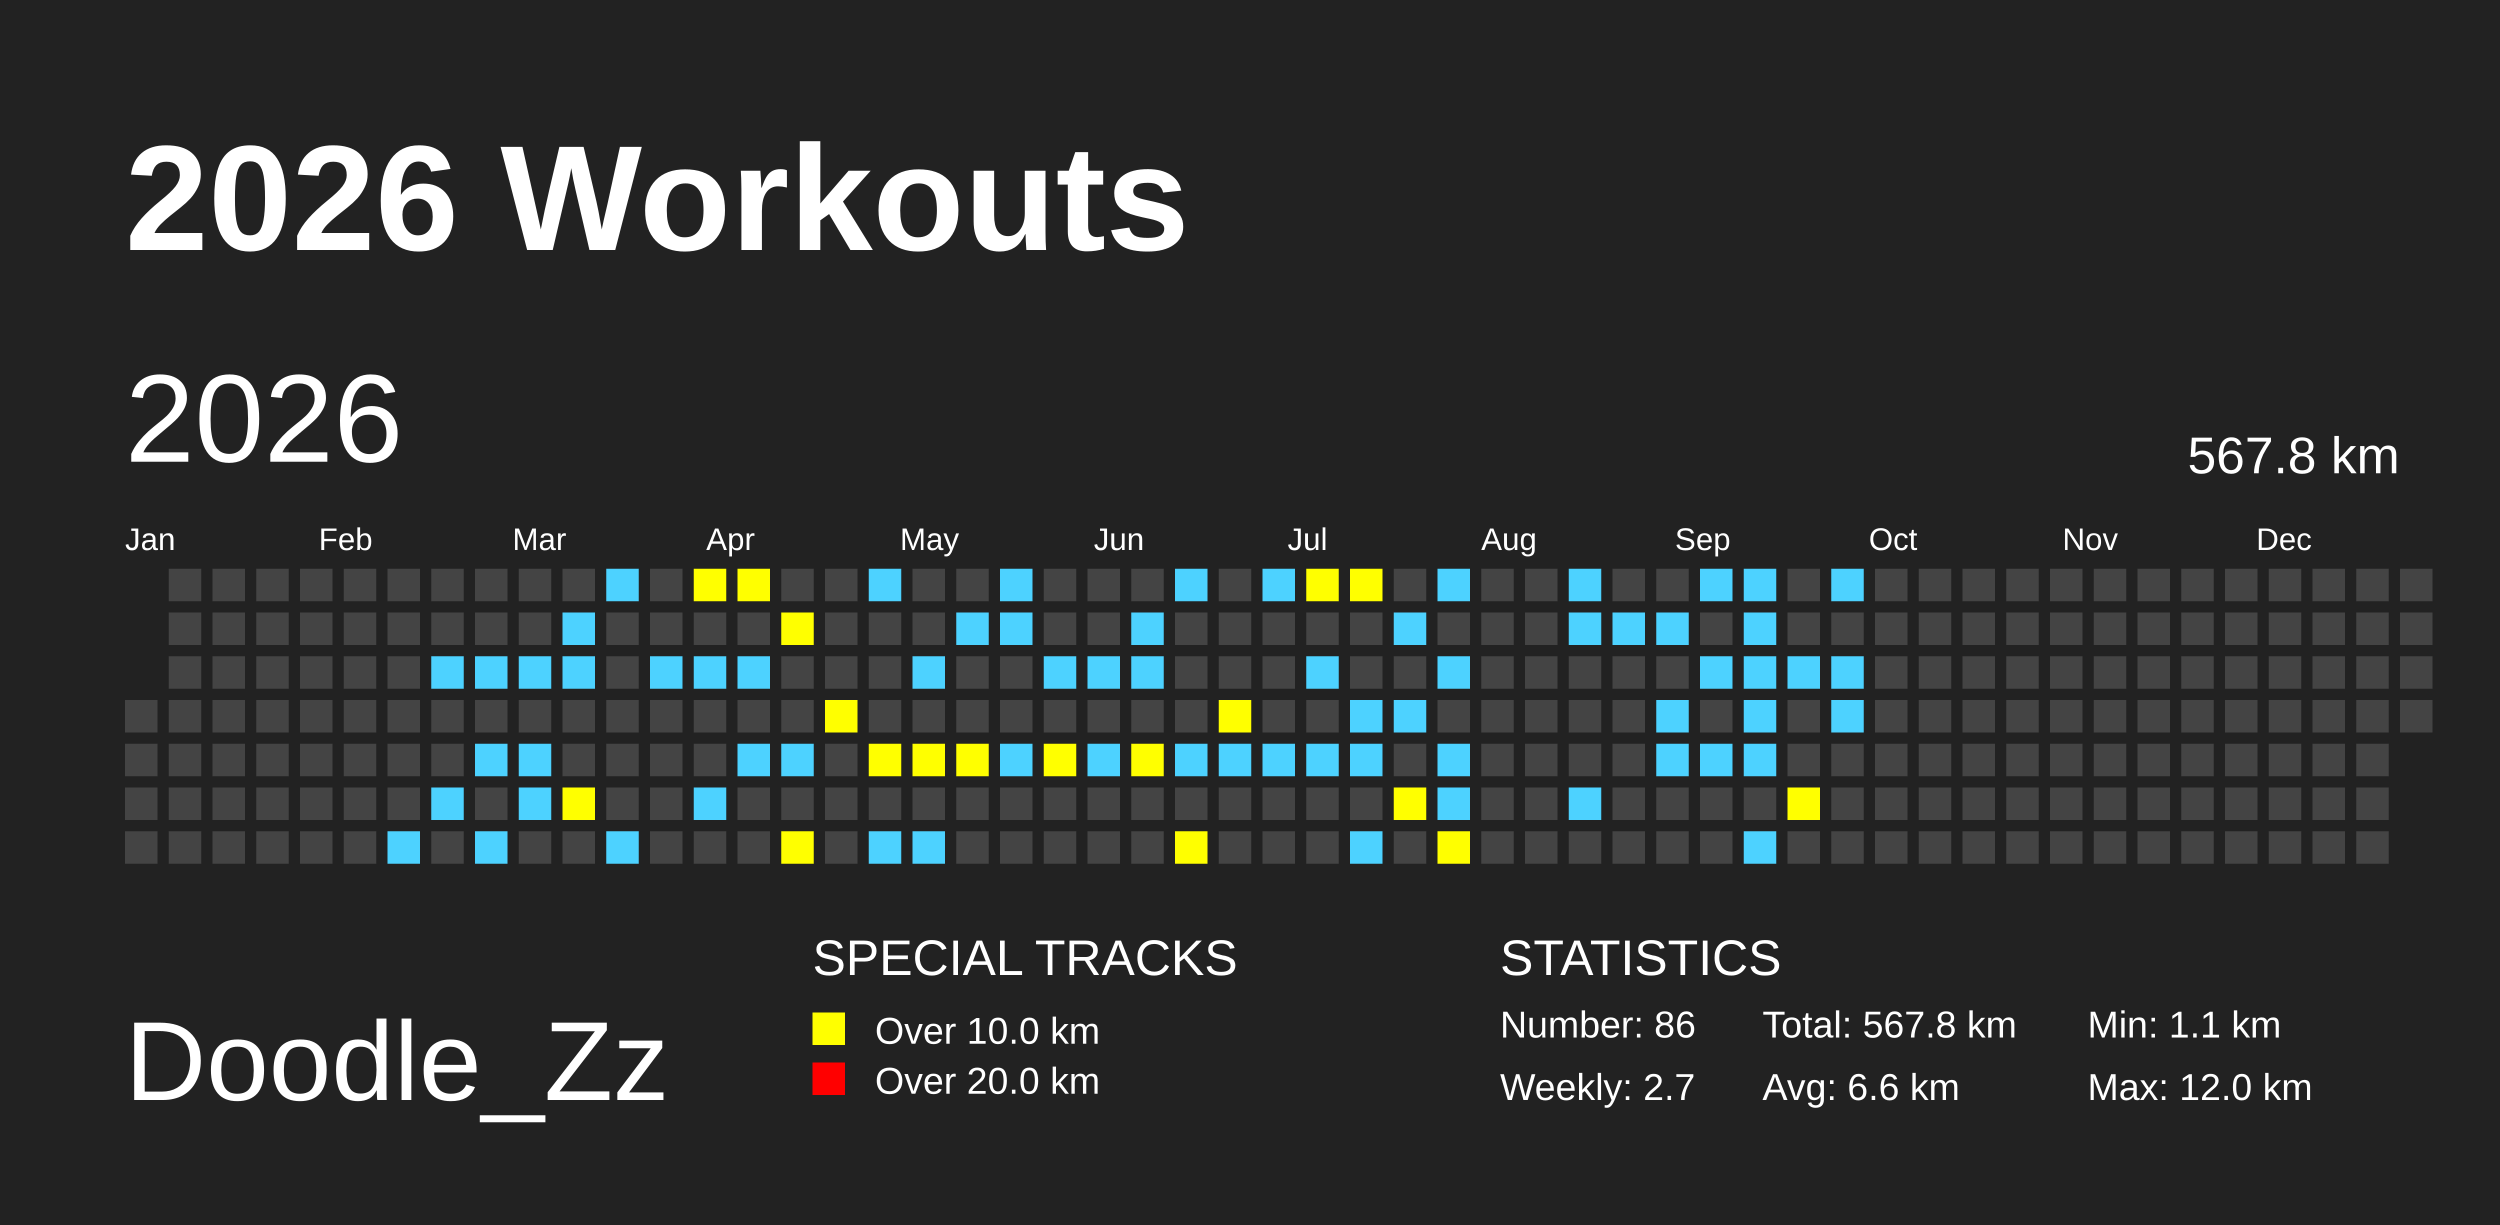
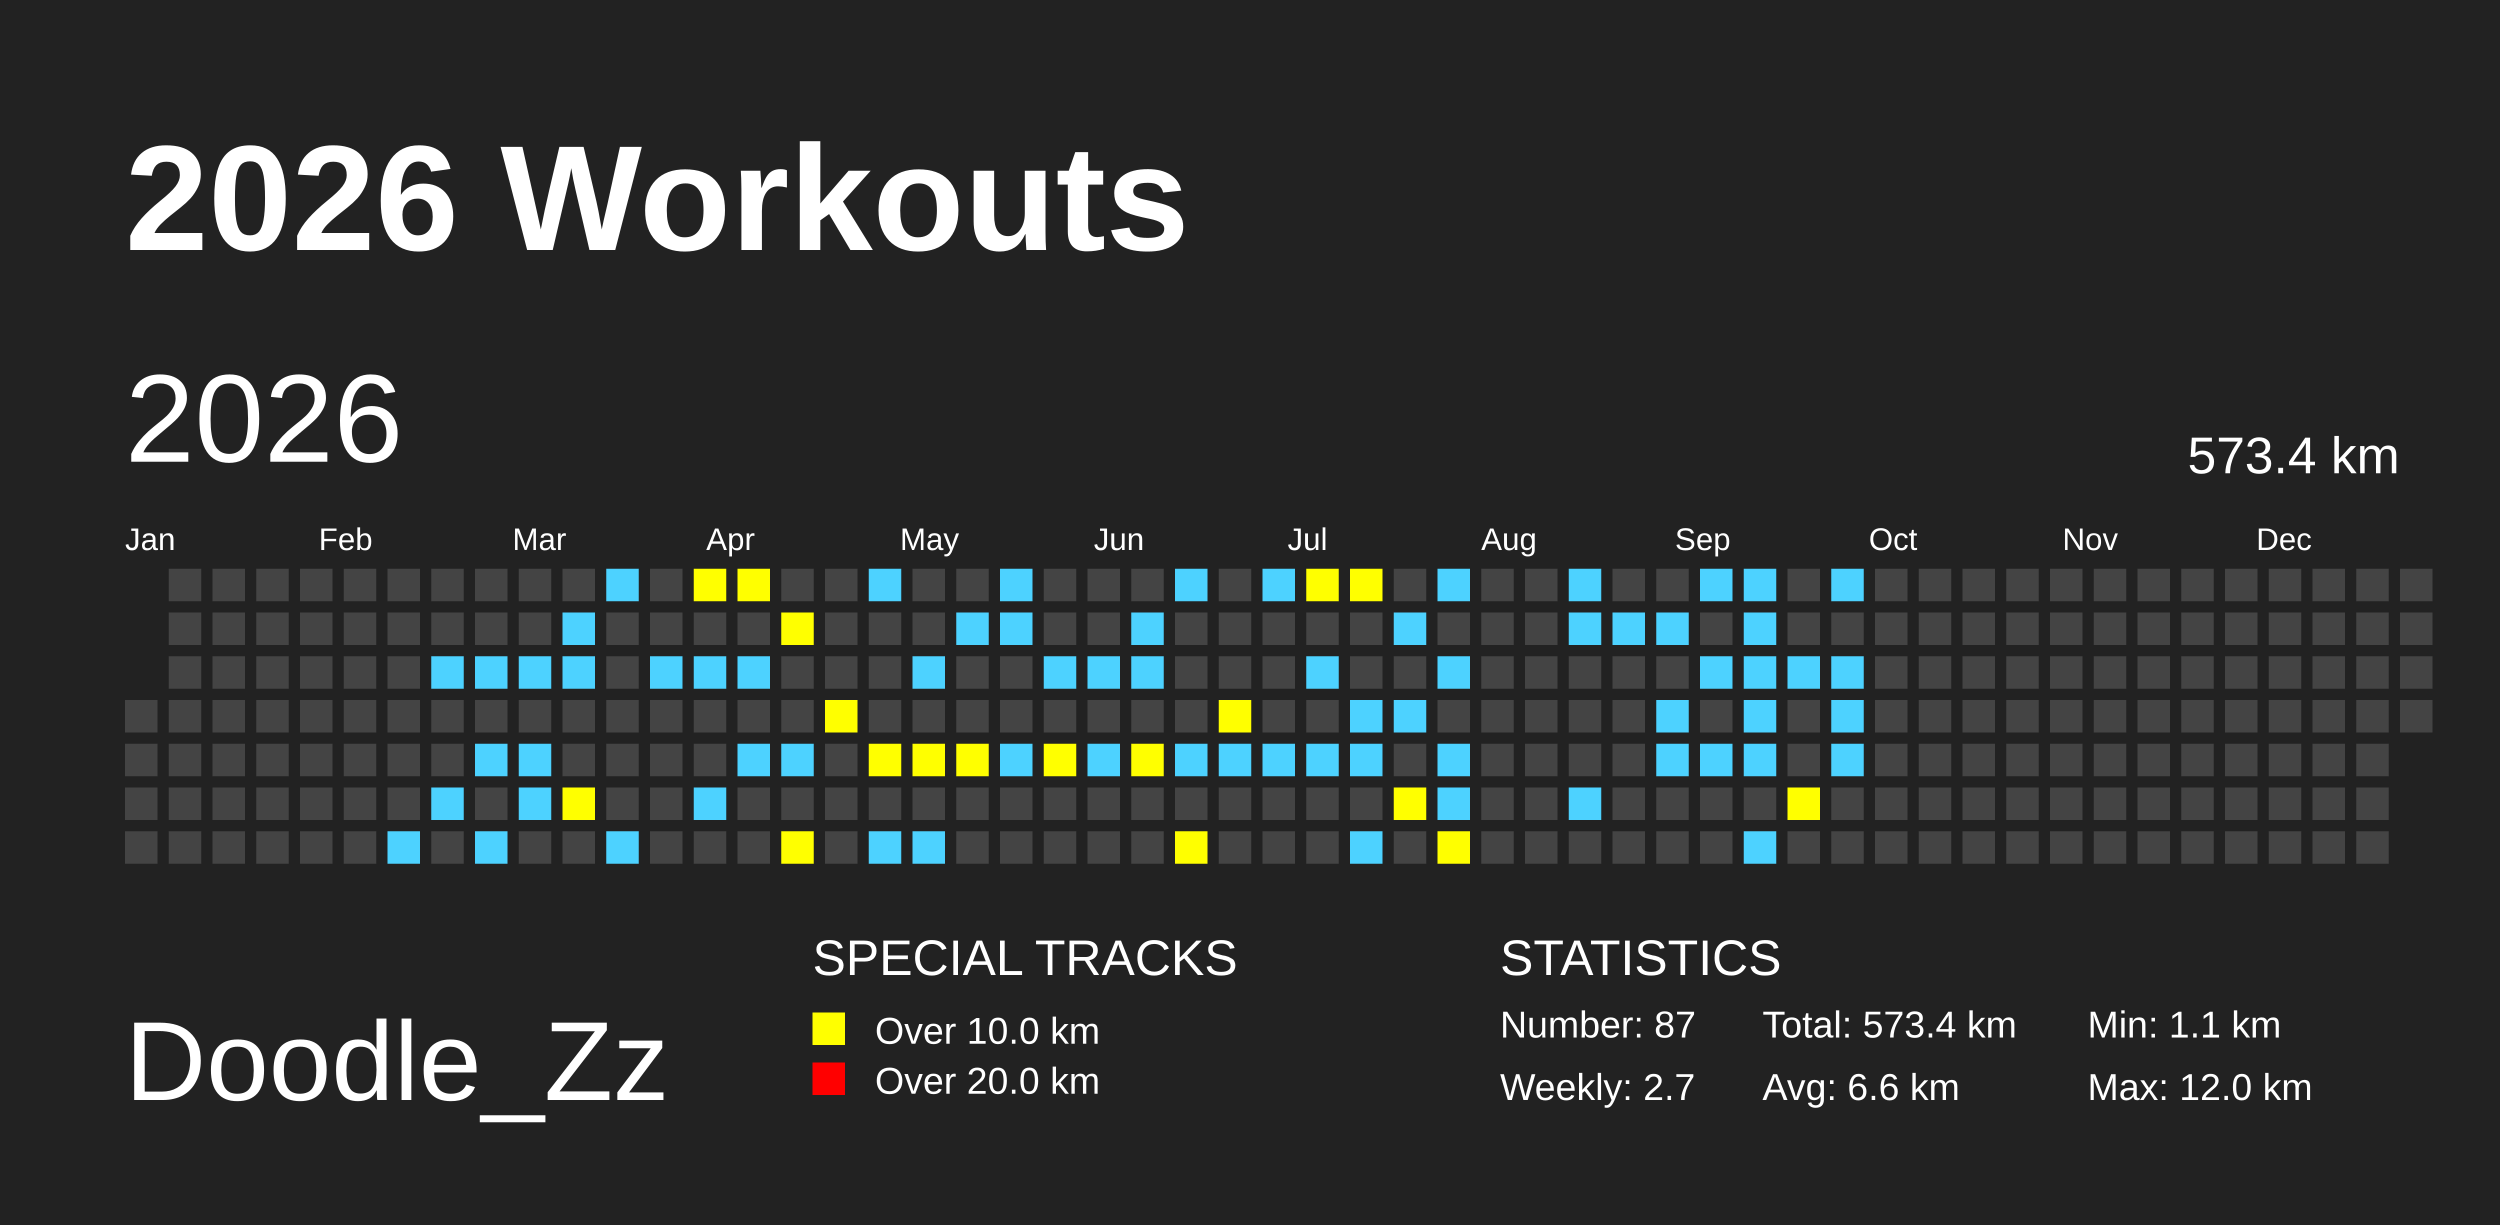
<svg xmlns="http://www.w3.org/2000/svg" baseProfile="full" height="98mm" version="1.1" viewBox="0,0,200,98" width="200mm">
  <defs>
    <pattern height="2" id="indoor-stripe" patternUnits="userSpaceOnUse" width="2">
      <line stroke="white" stroke-opacity="0.45" stroke-width="0.5" x1="0" x2="2" y1="2" y2="0" />
    </pattern>
  </defs>
  <rect fill="#222222" height="98" width="200" x="0" y="0" />
  <text fill="#FFFFFF" style="font-size:12px; font-family:Arial; font-weight:bold;" x="10" y="20">2026 Workouts</text>
  <text fill="#FFFFFF" style="font-size:9px; font-family:Arial" x="10" y="88">Doodle_Zz</text>
  <text fill="#FFFFFF" style="font-size:4px; font-family:Arial" x="65" y="78">SPECIAL TRACKS</text>
  <rect fill="yellow" height="2.6" width="2.6" x="65" y="81" />
  <text fill="#FFFFFF" style="font-size:3px; font-family:Arial" x="70" y="83.5">Over 10.0 km</text>
  <rect fill="red" height="2.6" width="2.6" x="65" y="85" />
  <text fill="#FFFFFF" style="font-size:3px; font-family:Arial" x="70" y="87.5">Over 20.0 km</text>
  <text fill="#FFFFFF" style="font-size:4px; font-family:Arial" x="120" y="78">STATISTICS</text>
-   <text fill="#FFFFFF" style="font-size:3px; font-family:Arial" x="120" y="83">Number: 86</text>
+   <text fill="#FFFFFF" style="font-size:3px; font-family:Arial" x="120" y="83">Number: 87</text>
  <text fill="#FFFFFF" style="font-size:3px; font-family:Arial" x="120" y="88">Weekly: 2.7</text>
-   <text fill="#FFFFFF" style="font-size:3px; font-family:Arial" x="141" y="83">Total: 567.8 km</text>
+   <text fill="#FFFFFF" style="font-size:3px; font-family:Arial" x="141" y="83">Total: 573.4 km</text>
  <text fill="#FFFFFF" style="font-size:3px; font-family:Arial" x="141" y="88">Avg: 6.6 km</text>
  <text fill="#FFFFFF" style="font-size:3px; font-family:Arial" x="167" y="83">Min: 1.1 km</text>
  <text fill="#FFFFFF" style="font-size:3px; font-family:Arial" x="167" y="88">Max: 12.0 km</text>
  <text dominant-baseline="hanging" fill="#FFFFFF" style="font-size:10.0px; font-family:Arial;" x="10" y="30">2026</text>
-   <text dominant-baseline="hanging" fill="#FFFFFF" style="font-size:4.125px; font-family:Arial;" x="175" y="35">567.8 km</text>
+   <text dominant-baseline="hanging" fill="#FFFFFF" style="font-size:4.125px; font-family:Arial;" x="175" y="35">573.4 km</text>
  <text fill="#FFFFFF" style="font-size:2.5px; font-family:Arial" x="10.0" y="44">Jan</text>
  <text fill="#FFFFFF" style="font-size:2.5px; font-family:Arial" x="25.5" y="44">Feb</text>
  <text fill="#FFFFFF" style="font-size:2.5px; font-family:Arial" x="41.0" y="44">Mar</text>
  <text fill="#FFFFFF" style="font-size:2.5px; font-family:Arial" x="56.5" y="44">Apr</text>
  <text fill="#FFFFFF" style="font-size:2.5px; font-family:Arial" x="72.0" y="44">May</text>
  <text fill="#FFFFFF" style="font-size:2.5px; font-family:Arial" x="87.5" y="44">Jun</text>
  <text fill="#FFFFFF" style="font-size:2.5px; font-family:Arial" x="103.0" y="44">Jul</text>
  <text fill="#FFFFFF" style="font-size:2.5px; font-family:Arial" x="118.5" y="44">Aug</text>
  <text fill="#FFFFFF" style="font-size:2.5px; font-family:Arial" x="134.0" y="44">Sep</text>
  <text fill="#FFFFFF" style="font-size:2.5px; font-family:Arial" x="149.5" y="44">Oct</text>
  <text fill="#FFFFFF" style="font-size:2.5px; font-family:Arial" x="165.0" y="44">Nov</text>
  <text fill="#FFFFFF" style="font-size:2.5px; font-family:Arial" x="180.5" y="44">Dec</text>
  <rect fill="#444444" height="2.6" width="2.6" x="10.0" y="56.0" />
  <rect fill="#444444" height="2.6" width="2.6" x="10.0" y="59.5" />
  <rect fill="#444444" height="2.6" width="2.6" x="10.0" y="63.0" />
  <rect fill="#444444" height="2.6" width="2.6" x="10.0" y="66.5" />
  <rect fill="#444444" height="2.6" width="2.6" x="13.5" y="45.5" />
  <rect fill="#444444" height="2.6" width="2.6" x="13.5" y="49.0" />
  <rect fill="#444444" height="2.6" width="2.6" x="13.5" y="52.5" />
  <rect fill="#444444" height="2.6" width="2.6" x="13.5" y="56.0" />
  <rect fill="#444444" height="2.6" width="2.6" x="13.5" y="59.5" />
  <rect fill="#444444" height="2.6" width="2.6" x="13.5" y="63.0" />
  <rect fill="#444444" height="2.6" width="2.6" x="13.5" y="66.5" />
  <rect fill="#444444" height="2.6" width="2.6" x="17.0" y="45.5" />
  <rect fill="#444444" height="2.6" width="2.6" x="17.0" y="49.0" />
  <rect fill="#444444" height="2.6" width="2.6" x="17.0" y="52.5" />
  <rect fill="#444444" height="2.6" width="2.6" x="17.0" y="56.0" />
  <rect fill="#444444" height="2.6" width="2.6" x="17.0" y="59.5" />
  <rect fill="#444444" height="2.6" width="2.6" x="17.0" y="63.0" />
  <rect fill="#444444" height="2.6" width="2.6" x="17.0" y="66.5" />
  <rect fill="#444444" height="2.6" width="2.6" x="20.5" y="45.5" />
  <rect fill="#444444" height="2.6" width="2.6" x="20.5" y="49.0" />
  <rect fill="#444444" height="2.6" width="2.6" x="20.5" y="52.5" />
  <rect fill="#444444" height="2.6" width="2.6" x="20.5" y="56.0" />
  <rect fill="#444444" height="2.6" width="2.6" x="20.5" y="59.5" />
  <rect fill="#444444" height="2.6" width="2.6" x="20.5" y="63.0" />
  <rect fill="#444444" height="2.6" width="2.6" x="20.5" y="66.5" />
  <rect fill="#444444" height="2.6" width="2.6" x="24.0" y="45.5" />
  <rect fill="#444444" height="2.6" width="2.6" x="24.0" y="49.0" />
  <rect fill="#444444" height="2.6" width="2.6" x="24.0" y="52.5" />
  <rect fill="#444444" height="2.6" width="2.6" x="24.0" y="56.0" />
  <rect fill="#444444" height="2.6" width="2.6" x="24.0" y="59.5" />
  <rect fill="#444444" height="2.6" width="2.6" x="24.0" y="63.0" />
  <rect fill="#444444" height="2.6" width="2.6" x="24.0" y="66.5" />
  <rect fill="#444444" height="2.6" width="2.6" x="27.5" y="45.5" />
  <rect fill="#444444" height="2.6" width="2.6" x="27.5" y="49.0" />
  <rect fill="#444444" height="2.6" width="2.6" x="27.5" y="52.5" />
  <rect fill="#444444" height="2.6" width="2.6" x="27.5" y="56.0" />
  <rect fill="#444444" height="2.6" width="2.6" x="27.5" y="59.5" />
  <rect fill="#444444" height="2.6" width="2.6" x="27.5" y="63.0" />
  <rect fill="#444444" height="2.6" width="2.6" x="27.5" y="66.5" />
  <rect fill="#444444" height="2.6" width="2.6" x="31.0" y="45.5" />
  <rect fill="#444444" height="2.6" width="2.6" x="31.0" y="49.0" />
  <rect fill="#444444" height="2.6" width="2.6" x="31.0" y="52.5" />
  <rect fill="#444444" height="2.6" width="2.6" x="31.0" y="56.0" />
  <rect fill="#444444" height="2.6" width="2.6" x="31.0" y="59.5" />
  <rect fill="#444444" height="2.6" width="2.6" x="31.0" y="63.0" />
  <rect fill="#4DD2FF" height="2.6" width="2.6" x="31.0" y="66.5" />
  <rect fill="#444444" height="2.6" width="2.6" x="34.5" y="45.5" />
  <rect fill="#444444" height="2.6" width="2.6" x="34.5" y="49.0" />
  <rect fill="#4DD2FF" height="2.6" width="2.6" x="34.5" y="52.5" />
  <rect fill="#444444" height="2.6" width="2.6" x="34.5" y="56.0" />
  <rect fill="#444444" height="2.6" width="2.6" x="34.5" y="59.5" />
  <rect fill="#4DD2FF" height="2.6" width="2.6" x="34.5" y="63.0" />
  <rect fill="#444444" height="2.6" width="2.6" x="34.5" y="66.5" />
  <rect fill="#444444" height="2.6" width="2.6" x="38.0" y="45.5" />
  <rect fill="#444444" height="2.6" width="2.6" x="38.0" y="49.0" />
  <rect fill="#4DD2FF" height="2.6" width="2.6" x="38.0" y="52.5" />
  <rect fill="#444444" height="2.6" width="2.6" x="38.0" y="56.0" />
  <rect fill="#4DD2FF" height="2.6" width="2.6" x="38.0" y="59.5" />
  <rect fill="#444444" height="2.6" width="2.6" x="38.0" y="63.0" />
  <rect fill="#4DD2FF" height="2.6" width="2.6" x="38.0" y="66.5" />
  <rect fill="#444444" height="2.6" width="2.6" x="41.5" y="45.5" />
  <rect fill="#444444" height="2.6" width="2.6" x="41.5" y="49.0" />
  <rect fill="#4DD2FF" height="2.6" width="2.6" x="41.5" y="52.5" />
  <rect fill="#444444" height="2.6" width="2.6" x="41.5" y="56.0" />
  <rect fill="#4DD2FF" height="2.6" width="2.6" x="41.5" y="59.5" />
  <rect fill="#4DD2FF" height="2.6" width="2.6" x="41.5" y="63.0" />
  <rect fill="#444444" height="2.6" width="2.6" x="41.5" y="66.5" />
  <rect fill="#444444" height="2.6" width="2.6" x="45.0" y="45.5" />
  <rect fill="#4DD2FF" height="2.6" width="2.6" x="45.0" y="49.0" />
  <rect fill="#4DD2FF" height="2.6" width="2.6" x="45.0" y="52.5" />
  <rect fill="#444444" height="2.6" width="2.6" x="45.0" y="56.0" />
  <rect fill="#444444" height="2.6" width="2.6" x="45.0" y="59.5" />
  <rect fill="yellow" height="2.6" width="2.6" x="45.0" y="63.0" />
  <rect fill="#444444" height="2.6" width="2.6" x="45.0" y="66.5" />
  <rect fill="#4DD2FF" height="2.6" width="2.6" x="48.5" y="45.5" />
  <rect fill="#444444" height="2.6" width="2.6" x="48.5" y="49.0" />
  <rect fill="#444444" height="2.6" width="2.6" x="48.5" y="52.5" />
  <rect fill="#444444" height="2.6" width="2.6" x="48.5" y="56.0" />
  <rect fill="#444444" height="2.6" width="2.6" x="48.5" y="59.5" />
  <rect fill="#444444" height="2.6" width="2.6" x="48.5" y="63.0" />
  <rect fill="#4DD2FF" height="2.6" width="2.6" x="48.5" y="66.5" />
  <rect fill="#444444" height="2.6" width="2.6" x="52.0" y="45.5" />
  <rect fill="#444444" height="2.6" width="2.6" x="52.0" y="49.0" />
  <rect fill="#4DD2FF" height="2.6" width="2.6" x="52.0" y="52.5" />
  <rect fill="#444444" height="2.6" width="2.6" x="52.0" y="56.0" />
  <rect fill="#444444" height="2.6" width="2.6" x="52.0" y="59.5" />
  <rect fill="#444444" height="2.6" width="2.6" x="52.0" y="63.0" />
  <rect fill="#444444" height="2.6" width="2.6" x="52.0" y="66.5" />
  <rect fill="yellow" height="2.6" width="2.6" x="55.5" y="45.5" />
  <rect fill="#444444" height="2.6" width="2.6" x="55.5" y="49.0" />
  <rect fill="#4DD2FF" height="2.6" width="2.6" x="55.5" y="52.5" />
  <rect fill="#444444" height="2.6" width="2.6" x="55.5" y="56.0" />
  <rect fill="#444444" height="2.6" width="2.6" x="55.5" y="59.5" />
  <rect fill="#4DD2FF" height="2.6" width="2.6" x="55.5" y="63.0" />
  <rect fill="#444444" height="2.6" width="2.6" x="55.5" y="66.5" />
  <rect fill="yellow" height="2.6" width="2.6" x="59.0" y="45.5" />
  <rect fill="#444444" height="2.6" width="2.6" x="59.0" y="49.0" />
  <rect fill="#4DD2FF" height="2.6" width="2.6" x="59.0" y="52.5" />
  <rect fill="#444444" height="2.6" width="2.6" x="59.0" y="56.0" />
  <rect fill="#4DD2FF" height="2.6" width="2.6" x="59.0" y="59.5" />
  <rect fill="#444444" height="2.6" width="2.6" x="59.0" y="63.0" />
  <rect fill="#444444" height="2.6" width="2.6" x="59.0" y="66.5" />
  <rect fill="#444444" height="2.6" width="2.6" x="62.5" y="45.5" />
  <rect fill="yellow" height="2.6" width="2.6" x="62.5" y="49.0" />
  <rect fill="#444444" height="2.6" width="2.6" x="62.5" y="52.5" />
  <rect fill="#444444" height="2.6" width="2.6" x="62.5" y="56.0" />
  <rect fill="#4DD2FF" height="2.6" width="2.6" x="62.5" y="59.5" />
  <rect fill="#444444" height="2.6" width="2.6" x="62.5" y="63.0" />
  <rect fill="yellow" height="2.6" width="2.6" x="62.5" y="66.5" />
  <rect fill="#444444" height="2.6" width="2.6" x="66.0" y="45.5" />
  <rect fill="#444444" height="2.6" width="2.6" x="66.0" y="49.0" />
  <rect fill="#444444" height="2.6" width="2.6" x="66.0" y="52.5" />
  <rect fill="yellow" height="2.6" width="2.6" x="66.0" y="56.0" />
  <rect fill="#444444" height="2.6" width="2.6" x="66.0" y="59.5" />
  <rect fill="#444444" height="2.6" width="2.6" x="66.0" y="63.0" />
  <rect fill="#444444" height="2.6" width="2.6" x="66.0" y="66.5" />
  <rect fill="#4DD2FF" height="2.6" width="2.6" x="69.5" y="45.5" />
  <rect fill="#444444" height="2.6" width="2.6" x="69.5" y="49.0" />
  <rect fill="#444444" height="2.6" width="2.6" x="69.5" y="52.5" />
  <rect fill="#444444" height="2.6" width="2.6" x="69.5" y="56.0" />
  <rect fill="yellow" height="2.6" width="2.6" x="69.5" y="59.5" />
  <rect fill="#444444" height="2.6" width="2.6" x="69.5" y="63.0" />
  <rect fill="#4DD2FF" height="2.6" width="2.6" x="69.5" y="66.5" />
  <rect fill="#444444" height="2.6" width="2.6" x="73.0" y="45.5" />
  <rect fill="#444444" height="2.6" width="2.6" x="73.0" y="49.0" />
  <rect fill="#4DD2FF" height="2.6" width="2.6" x="73.0" y="52.5" />
  <rect fill="#444444" height="2.6" width="2.6" x="73.0" y="56.0" />
  <rect fill="yellow" height="2.6" width="2.6" x="73.0" y="59.5" />
  <rect fill="#444444" height="2.6" width="2.6" x="73.0" y="63.0" />
  <rect fill="#4DD2FF" height="2.6" width="2.6" x="73.0" y="66.5" />
  <rect fill="#444444" height="2.6" width="2.6" x="76.5" y="45.5" />
  <rect fill="#4DD2FF" height="2.6" width="2.6" x="76.5" y="49.0" />
  <rect fill="#444444" height="2.6" width="2.6" x="76.5" y="52.5" />
  <rect fill="#444444" height="2.6" width="2.6" x="76.5" y="56.0" />
  <rect fill="yellow" height="2.6" width="2.6" x="76.5" y="59.5" />
  <rect fill="#444444" height="2.6" width="2.6" x="76.5" y="63.0" />
  <rect fill="#444444" height="2.6" width="2.6" x="76.5" y="66.5" />
  <rect fill="#4DD2FF" height="2.6" width="2.6" x="80.0" y="45.5" />
  <rect fill="#4DD2FF" height="2.6" width="2.6" x="80.0" y="49.0" />
  <rect fill="#444444" height="2.6" width="2.6" x="80.0" y="52.5" />
  <rect fill="#444444" height="2.6" width="2.6" x="80.0" y="56.0" />
  <rect fill="#4DD2FF" height="2.6" width="2.6" x="80.0" y="59.5" />
  <rect fill="#444444" height="2.6" width="2.6" x="80.0" y="63.0" />
  <rect fill="#444444" height="2.6" width="2.6" x="80.0" y="66.5" />
  <rect fill="#444444" height="2.6" width="2.6" x="83.5" y="45.5" />
  <rect fill="#444444" height="2.6" width="2.6" x="83.5" y="49.0" />
  <rect fill="#4DD2FF" height="2.6" width="2.6" x="83.5" y="52.5" />
  <rect fill="#444444" height="2.6" width="2.6" x="83.5" y="56.0" />
  <rect fill="yellow" height="2.6" width="2.6" x="83.5" y="59.5" />
  <rect fill="#444444" height="2.6" width="2.6" x="83.5" y="63.0" />
  <rect fill="#444444" height="2.6" width="2.6" x="83.5" y="66.5" />
  <rect fill="#444444" height="2.6" width="2.6" x="87.0" y="45.5" />
  <rect fill="#444444" height="2.6" width="2.6" x="87.0" y="49.0" />
  <rect fill="#4DD2FF" height="2.6" width="2.6" x="87.0" y="52.5" />
  <rect fill="#444444" height="2.6" width="2.6" x="87.0" y="56.0" />
  <rect fill="#4DD2FF" height="2.6" width="2.6" x="87.0" y="59.5" />
  <rect fill="#444444" height="2.6" width="2.6" x="87.0" y="63.0" />
  <rect fill="#444444" height="2.6" width="2.6" x="87.0" y="66.5" />
  <rect fill="#444444" height="2.6" width="2.6" x="90.5" y="45.5" />
  <rect fill="#4DD2FF" height="2.6" width="2.6" x="90.5" y="49.0" />
  <rect fill="#4DD2FF" height="2.6" width="2.6" x="90.5" y="52.5" />
  <rect fill="#444444" height="2.6" width="2.6" x="90.5" y="56.0" />
  <rect fill="yellow" height="2.6" width="2.6" x="90.5" y="59.5" />
  <rect fill="#444444" height="2.6" width="2.6" x="90.5" y="63.0" />
  <rect fill="#444444" height="2.6" width="2.6" x="90.5" y="66.5" />
  <rect fill="#4DD2FF" height="2.6" width="2.6" x="94.0" y="45.5" />
  <rect fill="#444444" height="2.6" width="2.6" x="94.0" y="49.0" />
  <rect fill="#444444" height="2.6" width="2.6" x="94.0" y="52.5" />
  <rect fill="#444444" height="2.6" width="2.6" x="94.0" y="56.0" />
  <rect fill="#4DD2FF" height="2.6" width="2.6" x="94.0" y="59.5" />
  <rect fill="#444444" height="2.6" width="2.6" x="94.0" y="63.0" />
  <rect fill="yellow" height="2.6" width="2.6" x="94.0" y="66.5" />
  <rect fill="#444444" height="2.6" width="2.6" x="97.5" y="45.5" />
  <rect fill="#444444" height="2.6" width="2.6" x="97.5" y="49.0" />
  <rect fill="#444444" height="2.6" width="2.6" x="97.5" y="52.5" />
  <rect fill="yellow" height="2.6" width="2.6" x="97.5" y="56.0" />
  <rect fill="#4DD2FF" height="2.6" width="2.6" x="97.5" y="59.5" />
  <rect fill="#444444" height="2.6" width="2.6" x="97.5" y="63.0" />
  <rect fill="#444444" height="2.6" width="2.6" x="97.5" y="66.5" />
  <rect fill="#4DD2FF" height="2.6" width="2.6" x="101.0" y="45.5" />
  <rect fill="#444444" height="2.6" width="2.6" x="101.0" y="49.0" />
  <rect fill="#444444" height="2.6" width="2.6" x="101.0" y="52.5" />
  <rect fill="#444444" height="2.6" width="2.6" x="101.0" y="56.0" />
  <rect fill="#4DD2FF" height="2.6" width="2.6" x="101.0" y="59.5" />
  <rect fill="#444444" height="2.6" width="2.6" x="101.0" y="63.0" />
  <rect fill="#444444" height="2.6" width="2.6" x="101.0" y="66.5" />
  <rect fill="yellow" height="2.6" width="2.6" x="104.5" y="45.5" />
  <rect fill="#444444" height="2.6" width="2.6" x="104.5" y="49.0" />
  <rect fill="#4DD2FF" height="2.6" width="2.6" x="104.5" y="52.5" />
  <rect fill="#444444" height="2.6" width="2.6" x="104.5" y="56.0" />
  <rect fill="#4DD2FF" height="2.6" width="2.6" x="104.5" y="59.5" />
  <rect fill="#444444" height="2.6" width="2.6" x="104.5" y="63.0" />
  <rect fill="#444444" height="2.6" width="2.6" x="104.5" y="66.5" />
  <rect fill="yellow" height="2.6" width="2.6" x="108.0" y="45.5" />
  <rect fill="#444444" height="2.6" width="2.6" x="108.0" y="49.0" />
  <rect fill="#444444" height="2.6" width="2.6" x="108.0" y="52.5" />
  <rect fill="#4DD2FF" height="2.6" width="2.6" x="108.0" y="56.0" />
  <rect fill="#4DD2FF" height="2.6" width="2.6" x="108.0" y="59.5" />
  <rect fill="#444444" height="2.6" width="2.6" x="108.0" y="63.0" />
  <rect fill="#4DD2FF" height="2.6" width="2.6" x="108.0" y="66.5" />
  <rect fill="#444444" height="2.6" width="2.6" x="111.5" y="45.5" />
  <rect fill="#4DD2FF" height="2.6" width="2.6" x="111.5" y="49.0" />
  <rect fill="#444444" height="2.6" width="2.6" x="111.5" y="52.5" />
  <rect fill="#4DD2FF" height="2.6" width="2.6" x="111.5" y="56.0" />
  <rect fill="#444444" height="2.6" width="2.6" x="111.5" y="59.5" />
  <rect fill="yellow" height="2.6" width="2.6" x="111.5" y="63.0" />
  <rect fill="#444444" height="2.6" width="2.6" x="111.5" y="66.5" />
  <rect fill="#4DD2FF" height="2.6" width="2.6" x="115.0" y="45.5" />
  <rect fill="#444444" height="2.6" width="2.6" x="115.0" y="49.0" />
  <rect fill="#4DD2FF" height="2.6" width="2.6" x="115.0" y="52.5" />
  <rect fill="#444444" height="2.6" width="2.6" x="115.0" y="56.0" />
  <rect fill="#4DD2FF" height="2.6" width="2.6" x="115.0" y="59.5" />
  <rect fill="#4DD2FF" height="2.6" width="2.6" x="115.0" y="63.0" />
  <rect fill="yellow" height="2.6" width="2.6" x="115.0" y="66.5" />
  <rect fill="#444444" height="2.6" width="2.6" x="118.5" y="45.5" />
  <rect fill="#444444" height="2.6" width="2.6" x="118.5" y="49.0" />
  <rect fill="#444444" height="2.6" width="2.6" x="118.5" y="52.5" />
  <rect fill="#444444" height="2.6" width="2.6" x="118.5" y="56.0" />
  <rect fill="#444444" height="2.6" width="2.6" x="118.5" y="59.5" />
  <rect fill="#444444" height="2.6" width="2.6" x="118.5" y="63.0" />
  <rect fill="#444444" height="2.6" width="2.6" x="118.5" y="66.5" />
  <rect fill="#444444" height="2.6" width="2.6" x="122.0" y="45.5" />
  <rect fill="#444444" height="2.6" width="2.6" x="122.0" y="49.0" />
  <rect fill="#444444" height="2.6" width="2.6" x="122.0" y="52.5" />
  <rect fill="#444444" height="2.6" width="2.6" x="122.0" y="56.0" />
  <rect fill="#444444" height="2.6" width="2.6" x="122.0" y="59.5" />
  <rect fill="#444444" height="2.6" width="2.6" x="122.0" y="63.0" />
  <rect fill="#444444" height="2.6" width="2.6" x="122.0" y="66.5" />
  <rect fill="#4DD2FF" height="2.6" width="2.6" x="125.5" y="45.5" />
  <rect fill="#4DD2FF" height="2.6" width="2.6" x="125.5" y="49.0" />
  <rect fill="#444444" height="2.6" width="2.6" x="125.5" y="52.5" />
  <rect fill="#444444" height="2.6" width="2.6" x="125.5" y="56.0" />
  <rect fill="#444444" height="2.6" width="2.6" x="125.5" y="59.5" />
  <rect fill="#4DD2FF" height="2.6" width="2.6" x="125.5" y="63.0" />
  <rect fill="#444444" height="2.6" width="2.6" x="125.5" y="66.5" />
  <rect fill="#444444" height="2.6" width="2.6" x="129.0" y="45.5" />
  <rect fill="#4DD2FF" height="2.6" width="2.6" x="129.0" y="49.0" />
  <rect fill="#444444" height="2.6" width="2.6" x="129.0" y="52.5" />
  <rect fill="#444444" height="2.6" width="2.6" x="129.0" y="56.0" />
  <rect fill="#444444" height="2.6" width="2.6" x="129.0" y="59.5" />
  <rect fill="#444444" height="2.6" width="2.6" x="129.0" y="63.0" />
  <rect fill="#444444" height="2.6" width="2.6" x="129.0" y="66.5" />
  <rect fill="#444444" height="2.6" width="2.6" x="132.5" y="45.5" />
  <rect fill="#4DD2FF" height="2.6" width="2.6" x="132.5" y="49.0" />
  <rect fill="#444444" height="2.6" width="2.6" x="132.5" y="52.5" />
  <rect fill="#4DD2FF" height="2.6" width="2.6" x="132.5" y="56.0" />
  <rect fill="#4DD2FF" height="2.6" width="2.6" x="132.5" y="59.5" />
  <rect fill="#444444" height="2.6" width="2.6" x="132.5" y="63.0" />
  <rect fill="#444444" height="2.6" width="2.6" x="132.5" y="66.5" />
  <rect fill="#4DD2FF" height="2.6" width="2.6" x="136.0" y="45.5" />
  <rect fill="#444444" height="2.6" width="2.6" x="136.0" y="49.0" />
  <rect fill="#4DD2FF" height="2.6" width="2.6" x="136.0" y="52.5" />
  <rect fill="#444444" height="2.6" width="2.6" x="136.0" y="56.0" />
  <rect fill="#4DD2FF" height="2.6" width="2.6" x="136.0" y="59.5" />
  <rect fill="#444444" height="2.6" width="2.6" x="136.0" y="63.0" />
  <rect fill="#444444" height="2.6" width="2.6" x="136.0" y="66.5" />
  <rect fill="#4DD2FF" height="2.6" width="2.6" x="139.5" y="45.5" />
  <rect fill="#4DD2FF" height="2.6" width="2.6" x="139.5" y="49.0" />
  <rect fill="#4DD2FF" height="2.6" width="2.6" x="139.5" y="52.5" />
  <rect fill="#4DD2FF" height="2.6" width="2.6" x="139.5" y="56.0" />
  <rect fill="#4DD2FF" height="2.6" width="2.6" x="139.5" y="59.5" />
  <rect fill="#444444" height="2.6" width="2.6" x="139.5" y="63.0" />
  <rect fill="#4DD2FF" height="2.6" width="2.6" x="139.5" y="66.5" />
  <rect fill="#444444" height="2.6" width="2.6" x="143.0" y="45.5" />
  <rect fill="#444444" height="2.6" width="2.6" x="143.0" y="49.0" />
  <rect fill="#4DD2FF" height="2.6" width="2.6" x="143.0" y="52.5" />
  <rect fill="#444444" height="2.6" width="2.6" x="143.0" y="56.0" />
  <rect fill="#444444" height="2.6" width="2.6" x="143.0" y="59.5" />
  <rect fill="yellow" height="2.6" width="2.6" x="143.0" y="63.0" />
  <rect fill="#444444" height="2.6" width="2.6" x="143.0" y="66.5" />
  <rect fill="#4DD2FF" height="2.6" width="2.6" x="146.5" y="45.5" />
  <rect fill="#444444" height="2.6" width="2.6" x="146.5" y="49.0" />
  <rect fill="#4DD2FF" height="2.6" width="2.6" x="146.5" y="52.5" />
  <rect fill="#4DD2FF" height="2.6" width="2.6" x="146.5" y="56.0" />
-   <rect fill="#444444" height="2.6" width="2.6" x="146.5" y="59.5" />
+   <rect fill="#4DD2FF" height="2.6" width="2.6" x="146.5" y="59.5" />
  <rect fill="#444444" height="2.6" width="2.6" x="146.5" y="63.0" />
  <rect fill="#444444" height="2.6" width="2.6" x="146.5" y="66.5" />
  <rect fill="#444444" height="2.6" width="2.6" x="150.0" y="45.5" />
  <rect fill="#444444" height="2.6" width="2.6" x="150.0" y="49.0" />
  <rect fill="#444444" height="2.6" width="2.6" x="150.0" y="52.5" />
  <rect fill="#444444" height="2.6" width="2.6" x="150.0" y="56.0" />
  <rect fill="#444444" height="2.6" width="2.6" x="150.0" y="59.5" />
  <rect fill="#444444" height="2.6" width="2.6" x="150.0" y="63.0" />
  <rect fill="#444444" height="2.6" width="2.6" x="150.0" y="66.5" />
  <rect fill="#444444" height="2.6" width="2.6" x="153.5" y="45.5" />
  <rect fill="#444444" height="2.6" width="2.6" x="153.5" y="49.0" />
  <rect fill="#444444" height="2.6" width="2.6" x="153.5" y="52.5" />
  <rect fill="#444444" height="2.6" width="2.6" x="153.5" y="56.0" />
  <rect fill="#444444" height="2.6" width="2.6" x="153.5" y="59.5" />
  <rect fill="#444444" height="2.6" width="2.6" x="153.5" y="63.0" />
  <rect fill="#444444" height="2.6" width="2.6" x="153.5" y="66.5" />
  <rect fill="#444444" height="2.6" width="2.6" x="157.0" y="45.5" />
  <rect fill="#444444" height="2.6" width="2.6" x="157.0" y="49.0" />
  <rect fill="#444444" height="2.6" width="2.6" x="157.0" y="52.5" />
  <rect fill="#444444" height="2.6" width="2.6" x="157.0" y="56.0" />
  <rect fill="#444444" height="2.6" width="2.6" x="157.0" y="59.5" />
  <rect fill="#444444" height="2.6" width="2.6" x="157.0" y="63.0" />
  <rect fill="#444444" height="2.6" width="2.6" x="157.0" y="66.5" />
  <rect fill="#444444" height="2.6" width="2.6" x="160.5" y="45.5" />
  <rect fill="#444444" height="2.6" width="2.6" x="160.5" y="49.0" />
  <rect fill="#444444" height="2.6" width="2.6" x="160.5" y="52.5" />
  <rect fill="#444444" height="2.6" width="2.6" x="160.5" y="56.0" />
  <rect fill="#444444" height="2.6" width="2.6" x="160.5" y="59.5" />
  <rect fill="#444444" height="2.6" width="2.6" x="160.5" y="63.0" />
  <rect fill="#444444" height="2.6" width="2.6" x="160.5" y="66.5" />
  <rect fill="#444444" height="2.6" width="2.6" x="164.0" y="45.5" />
  <rect fill="#444444" height="2.6" width="2.6" x="164.0" y="49.0" />
  <rect fill="#444444" height="2.6" width="2.6" x="164.0" y="52.5" />
  <rect fill="#444444" height="2.6" width="2.6" x="164.0" y="56.0" />
  <rect fill="#444444" height="2.6" width="2.6" x="164.0" y="59.5" />
  <rect fill="#444444" height="2.6" width="2.6" x="164.0" y="63.0" />
  <rect fill="#444444" height="2.6" width="2.6" x="164.0" y="66.5" />
  <rect fill="#444444" height="2.6" width="2.6" x="167.5" y="45.5" />
  <rect fill="#444444" height="2.6" width="2.6" x="167.5" y="49.0" />
  <rect fill="#444444" height="2.6" width="2.6" x="167.5" y="52.5" />
  <rect fill="#444444" height="2.6" width="2.6" x="167.5" y="56.0" />
  <rect fill="#444444" height="2.6" width="2.6" x="167.5" y="59.5" />
  <rect fill="#444444" height="2.6" width="2.6" x="167.5" y="63.0" />
  <rect fill="#444444" height="2.6" width="2.6" x="167.5" y="66.5" />
  <rect fill="#444444" height="2.6" width="2.6" x="171.0" y="45.5" />
  <rect fill="#444444" height="2.6" width="2.6" x="171.0" y="49.0" />
  <rect fill="#444444" height="2.6" width="2.6" x="171.0" y="52.5" />
  <rect fill="#444444" height="2.6" width="2.6" x="171.0" y="56.0" />
  <rect fill="#444444" height="2.6" width="2.6" x="171.0" y="59.5" />
  <rect fill="#444444" height="2.6" width="2.6" x="171.0" y="63.0" />
  <rect fill="#444444" height="2.6" width="2.6" x="171.0" y="66.5" />
  <rect fill="#444444" height="2.6" width="2.6" x="174.5" y="45.5" />
  <rect fill="#444444" height="2.6" width="2.6" x="174.5" y="49.0" />
  <rect fill="#444444" height="2.6" width="2.6" x="174.5" y="52.5" />
  <rect fill="#444444" height="2.6" width="2.6" x="174.5" y="56.0" />
  <rect fill="#444444" height="2.6" width="2.6" x="174.5" y="59.5" />
  <rect fill="#444444" height="2.6" width="2.6" x="174.5" y="63.0" />
  <rect fill="#444444" height="2.6" width="2.6" x="174.5" y="66.5" />
  <rect fill="#444444" height="2.6" width="2.6" x="178.0" y="45.5" />
  <rect fill="#444444" height="2.6" width="2.6" x="178.0" y="49.0" />
  <rect fill="#444444" height="2.6" width="2.6" x="178.0" y="52.5" />
  <rect fill="#444444" height="2.6" width="2.6" x="178.0" y="56.0" />
  <rect fill="#444444" height="2.6" width="2.6" x="178.0" y="59.5" />
  <rect fill="#444444" height="2.6" width="2.6" x="178.0" y="63.0" />
  <rect fill="#444444" height="2.6" width="2.6" x="178.0" y="66.5" />
  <rect fill="#444444" height="2.6" width="2.6" x="181.5" y="45.5" />
  <rect fill="#444444" height="2.6" width="2.6" x="181.5" y="49.0" />
  <rect fill="#444444" height="2.6" width="2.6" x="181.5" y="52.5" />
  <rect fill="#444444" height="2.6" width="2.6" x="181.5" y="56.0" />
  <rect fill="#444444" height="2.6" width="2.6" x="181.5" y="59.5" />
  <rect fill="#444444" height="2.6" width="2.6" x="181.5" y="63.0" />
  <rect fill="#444444" height="2.6" width="2.6" x="181.5" y="66.5" />
  <rect fill="#444444" height="2.6" width="2.6" x="185.0" y="45.5" />
  <rect fill="#444444" height="2.6" width="2.6" x="185.0" y="49.0" />
  <rect fill="#444444" height="2.6" width="2.6" x="185.0" y="52.5" />
  <rect fill="#444444" height="2.6" width="2.6" x="185.0" y="56.0" />
  <rect fill="#444444" height="2.6" width="2.6" x="185.0" y="59.5" />
  <rect fill="#444444" height="2.6" width="2.6" x="185.0" y="63.0" />
  <rect fill="#444444" height="2.6" width="2.6" x="185.0" y="66.5" />
  <rect fill="#444444" height="2.6" width="2.6" x="188.5" y="45.5" />
  <rect fill="#444444" height="2.6" width="2.6" x="188.5" y="49.0" />
  <rect fill="#444444" height="2.6" width="2.6" x="188.5" y="52.5" />
  <rect fill="#444444" height="2.6" width="2.6" x="188.5" y="56.0" />
  <rect fill="#444444" height="2.6" width="2.6" x="188.5" y="59.5" />
  <rect fill="#444444" height="2.6" width="2.6" x="188.5" y="63.0" />
  <rect fill="#444444" height="2.6" width="2.6" x="188.5" y="66.5" />
  <rect fill="#444444" height="2.6" width="2.6" x="192.0" y="45.5" />
  <rect fill="#444444" height="2.6" width="2.6" x="192.0" y="49.0" />
  <rect fill="#444444" height="2.6" width="2.6" x="192.0" y="52.5" />
  <rect fill="#444444" height="2.6" width="2.6" x="192.0" y="56.0" />
</svg>
